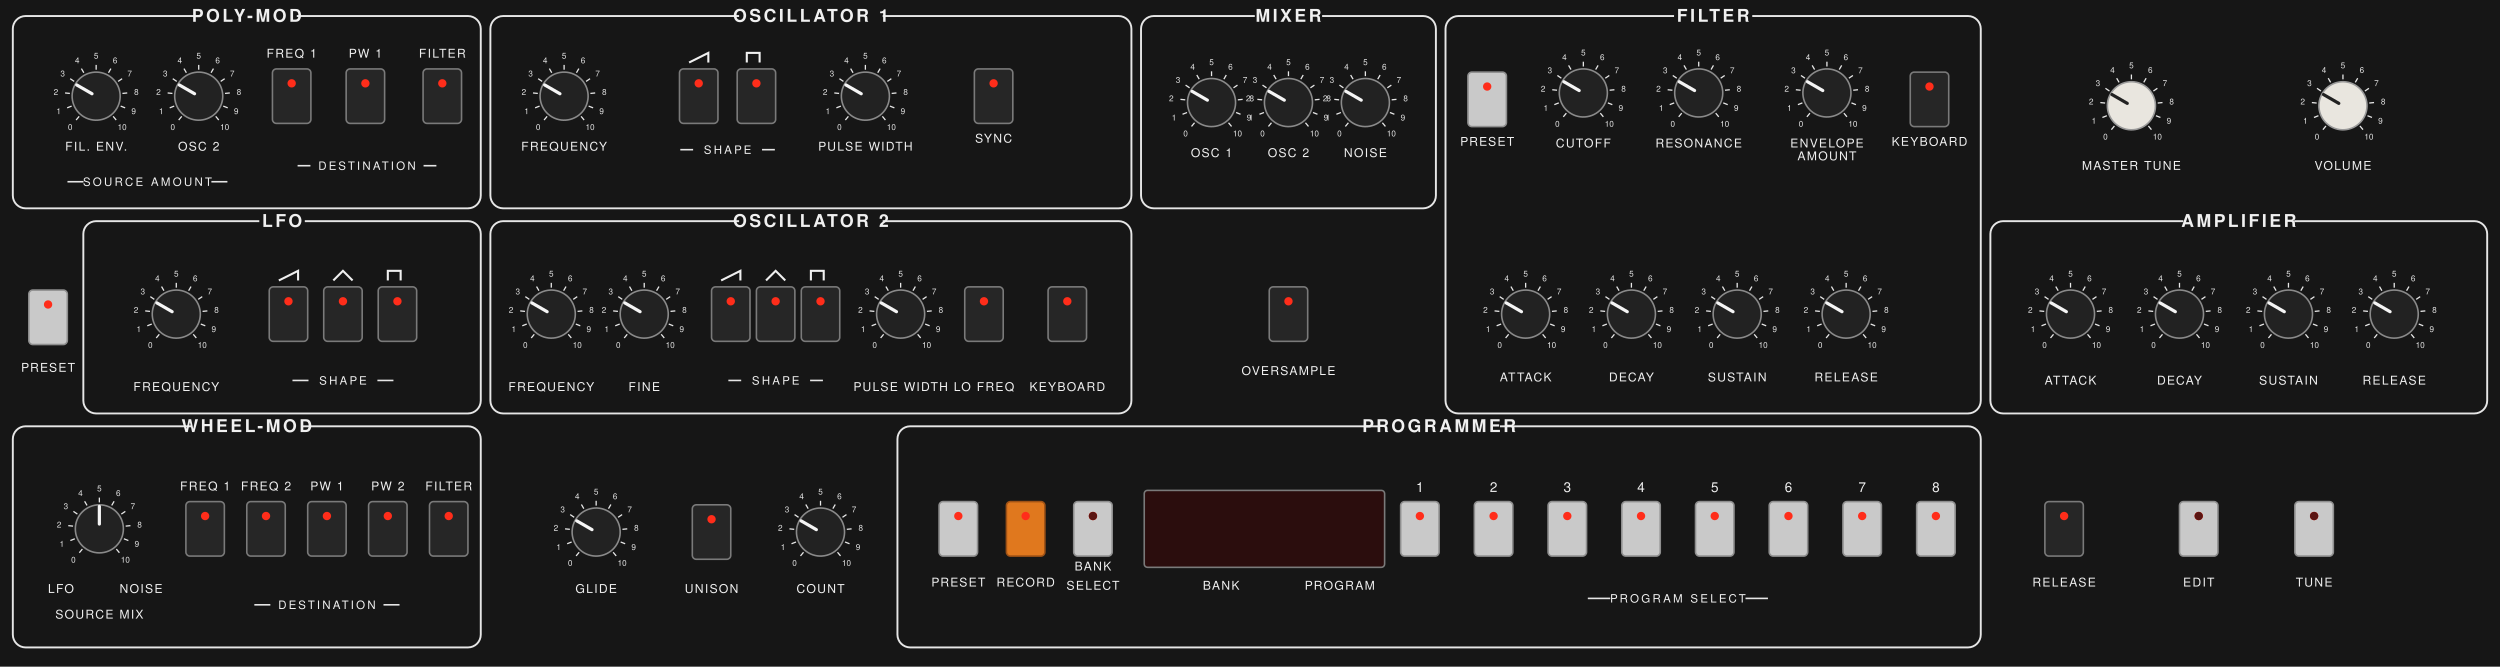
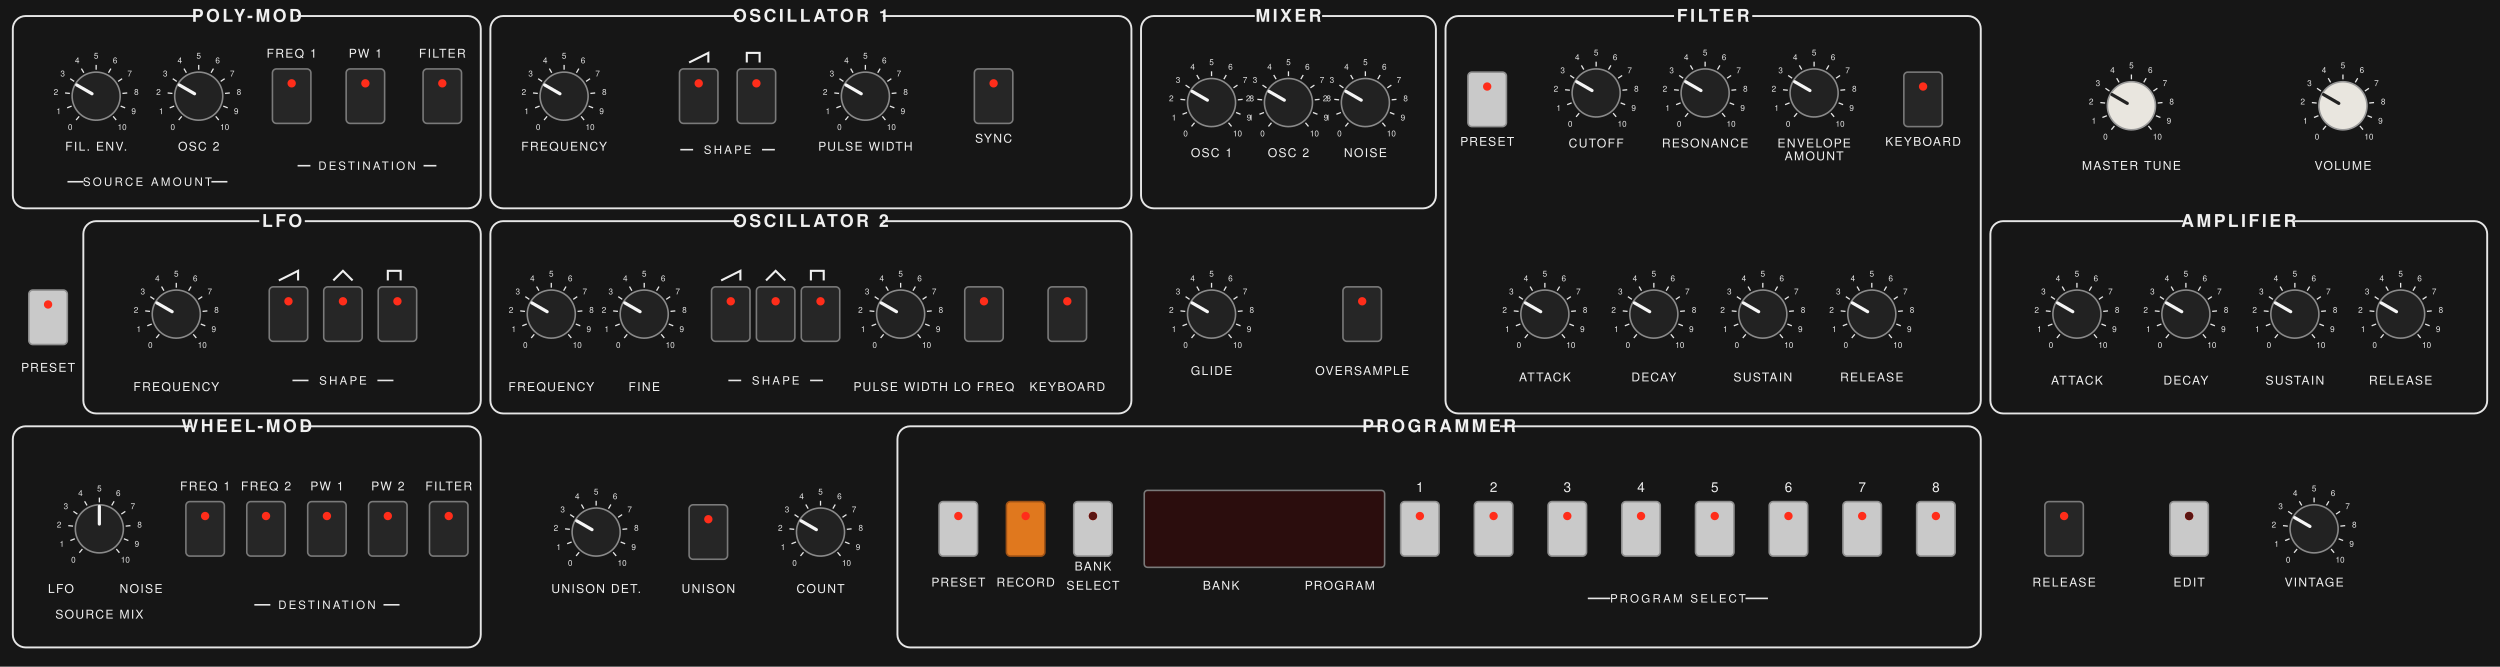
<svg xmlns="http://www.w3.org/2000/svg" xmlns:xlink="http://www.w3.org/1999/xlink" viewBox="0 0 1560 416" width="1560" height="416">
  <style>
    text { font-family: Helvetica, Arial, sans-serif; fill: #f0f0f0; text-anchor: middle; }
    .hdr   { font-size: 11px; font-weight: 600; letter-spacing: 1.6px; }
    .lbl   { font-size: 7.6px; letter-spacing: 0.8px; }
    .sub   { font-size: 7.2px; letter-spacing: 1.4px; }
    .num   { font-size: 8.5px; letter-spacing: 0.5px; }
    .scale { font-size: 5.1px; fill: #e8e8e8; letter-spacing: 0; stroke: none; }
    .box   { fill: none; stroke: #e6e6e6; stroke-width: 1.2; }
    .rule  { stroke: #e6e6e6; stroke-width: 1; }
    .hdrbg { fill: #161616; stroke: none; }
  </style>
  <defs>
    <g id="led">
      <circle cx="0" cy="-8" r="2.6" fill="#ff2d1a" />
    </g>
    <g id="ledOff">
      <circle cx="0" cy="-8" r="2.6" fill="#5a1512" />
    </g>
    <g id="btnDark">
      <rect x="-12" y="-17" width="24" height="34" rx="2.5" fill="#262626" stroke="#7a7a7a" stroke-width="1" />
      <use xlink:href="#led" href="#led" />
    </g>
    <g id="btnGray">
      <rect x="-12" y="-17" width="24" height="34" rx="2.5" fill="#c9c9c9" stroke="#8f8f8f" stroke-width="1" />
      <use xlink:href="#led" href="#led" />
    </g>
    <g id="btnOrange">
      <rect x="-12" y="-17" width="24" height="34" rx="2.5" fill="#e0781e" stroke="#a05215" stroke-width="1" />
      <use xlink:href="#led" href="#led" />
    </g>
    <g id="gSaw" stroke="#f0f0f0" stroke-width="1.3" fill="none">
      <path d="M-6,3 L6,-3 L6,3" />
    </g>
    <g id="gTri" stroke="#f0f0f0" stroke-width="1.3" fill="none">
      <path d="M-6,3 L0,-3 L6,3" />
    </g>
    <g id="gSq" stroke="#f0f0f0" stroke-width="1.3" fill="none">
      <path d="M-6,3 L-6,-3 L2,-3 L2,3" />
    </g>
    <g id="knobScale" fill="#e8e8e8" stroke="#e8e8e8">
      <line x1="-10.6" y1="12.6" x2="-12.5" y2="14.9" stroke-width="0.8" />
      <text x="-16.2" y="21.1" class="scale">0</text>
      <line x1="-15.3" y1="6.2" x2="-18.1" y2="7.3" stroke-width="0.8" />
      <text x="-23.4" y="11.2" class="scale">1</text>
      <line x1="-16.4" y1="-1.7" x2="-19.4" y2="-2" stroke-width="0.8" />
      <text x="-25.1" y="-0.8" class="scale">2</text>
      <line x1="-13.7" y1="-9.2" x2="-16.2" y2="-10.9" stroke-width="0.8" />
      <text x="-20.9" y="-12.3" class="scale">3</text>
      <line x1="-7.7" y1="-14.6" x2="-9.2" y2="-17.2" stroke-width="0.8" />
      <text x="-11.8" y="-20.5" class="scale">4</text>
      <line x1="0" y1="-16.5" x2="0" y2="-19.5" stroke-width="0.8" />
      <text x="0" y="-23.4" class="scale">5</text>
      <line x1="7.7" y1="-14.6" x2="9.2" y2="-17.2" stroke-width="0.8" />
      <text x="11.8" y="-20.5" class="scale">6</text>
      <line x1="13.7" y1="-9.2" x2="16.2" y2="-10.9" stroke-width="0.8" />
      <text x="20.9" y="-12.3" class="scale">7</text>
      <line x1="16.4" y1="-1.7" x2="19.4" y2="-2" stroke-width="0.8" />
      <text x="25.1" y="-0.8" class="scale">8</text>
      <line x1="15.3" y1="6.2" x2="18.1" y2="7.3" stroke-width="0.8" />
      <text x="23.4" y="11.2" class="scale">9</text>
      <line x1="10.6" y1="12.6" x2="12.5" y2="14.9" stroke-width="0.8" />
      <text x="16.2" y="21.1" class="scale">10</text>
    </g>
    <g id="knobDial">
      <circle r="15" fill="#222222" stroke="#8a8a8a" stroke-width="1" />
      <line x1="0" y1="-3" x2="0" y2="-14" stroke="#f5f5f5" stroke-width="2" stroke-linecap="round" />
    </g>
    <g id="knobDialWhite">
      <circle r="15" fill="#e9e6df" stroke="#9a9a9a" stroke-width="1" />
      <line x1="0" y1="-3" x2="0" y2="-14" stroke="#222222" stroke-width="2" stroke-linecap="round" />
    </g>
  </defs>
  <rect width="1560" height="416" fill="#161616" />
  <rect class="box" rx="8" x="8" y="10" width="292" height="120" />
  <rect class="hdrbg" x="122.8" y="4" width="62.4" height="12" />
  <text class="hdr" x="154" y="13.6">POLY-MOD</text>
  <g class="knob" data-param="fil_env" transform="translate(60,60)">
    <use xlink:href="#knobScale" href="#knobScale" />
    <g class="dial" transform="rotate(-60)">
      <use xlink:href="#knobDial" href="#knobDial" />
    </g>
  </g>
  <g class="knob" data-param="osc2" transform="translate(124,60)">
    <use xlink:href="#knobScale" href="#knobScale" />
    <g class="dial" transform="rotate(-60)">
      <use xlink:href="#knobDial" href="#knobDial" />
    </g>
  </g>
  <text class="lbl" x="60" y="94">FIL. ENV.</text>
  <text class="lbl" x="124" y="94">OSC 2</text>
  <g class="subhead">
    <line class="rule" x1="42.1" y1="113.4" x2="52.1" y2="113.4" />
    <line class="rule" x1="131.9" y1="113.4" x2="141.9" y2="113.4" />
    <text class="sub" x="92" y="116">SOURCE AMOUNT</text>
  </g>
  <g class="button" data-param="pm_freq1" transform="translate(182,60)">
    <use xlink:href="#btnDark" href="#btnDark" />
    <text class="lbl" y="-24">FREQ 1</text>
  </g>
  <g class="button" data-param="pm_pw1" transform="translate(228,60)">
    <use xlink:href="#btnDark" href="#btnDark" />
    <text class="lbl" y="-24">PW 1</text>
  </g>
  <g class="button" data-param="pm_filter" transform="translate(276,60)">
    <use xlink:href="#btnDark" href="#btnDark" />
    <text class="lbl" y="-24">FILTER</text>
  </g>
  <g class="subhead">
    <line class="rule" x1="185.7" y1="103.4" x2="193.7" y2="103.4" />
    <line class="rule" x1="264.3" y1="103.4" x2="272.3" y2="103.4" />
    <text class="sub" x="229" y="106">DESTINATION</text>
  </g>
  <g class="button" data-param="lfo_preset" transform="translate(30,198)">
    <use xlink:href="#btnGray" href="#btnGray" />
    <text class="lbl" y="34">PRESET</text>
  </g>
  <rect class="box" rx="8" x="52" y="138" width="248" height="120" />
  <rect class="hdrbg" x="161.8" y="132" width="28.4" height="12" />
  <text class="hdr" x="176" y="141.6">LFO</text>
  <g class="knob" data-param="lfo_freq" transform="translate(110,196)">
    <use xlink:href="#knobScale" href="#knobScale" />
    <g class="dial" transform="rotate(-60)">
      <use xlink:href="#knobDial" href="#knobDial" />
    </g>
    <text class="lbl" y="48">FREQUENCY</text>
  </g>
  <g class="button" data-param="lfo_saw" transform="translate(180,196)">
    <use xlink:href="#btnDark" href="#btnDark" />
    <use xlink:href="#gSaw" href="#gSaw" y="-24" />
  </g>
  <g class="button" data-param="lfo_tri" transform="translate(214,196)">
    <use xlink:href="#btnDark" href="#btnDark" />
    <use xlink:href="#gTri" href="#gTri" y="-24" />
  </g>
  <g class="button" data-param="lfo_sq" transform="translate(248,196)">
    <use xlink:href="#btnDark" href="#btnDark" />
    <use xlink:href="#gSq" href="#gSq" y="-24" />
  </g>
  <g class="subhead">
    <line class="rule" x1="182.5" y1="237.4" x2="192.5" y2="237.4" />
    <line class="rule" x1="235.5" y1="237.4" x2="245.5" y2="237.4" />
    <text class="sub" x="214" y="240">SHAPE</text>
  </g>
  <rect class="box" rx="8" x="8" y="266" width="292" height="138" />
  <rect class="hdrbg" x="119.4" y="260" width="69.2" height="12" />
  <text class="hdr" x="154" y="269.6">WHEEL-MOD</text>
  <g class="knob" data-param="wm_mix" transform="translate(62,330)">
    <use xlink:href="#knobScale" href="#knobScale" />
    <g class="dial" transform="rotate(0)">
      <use xlink:href="#knobDial" href="#knobDial" />
    </g>
    <text class="lbl" x="-24" y="40">LFO</text>
    <text class="lbl" x="26" y="40">NOISE</text>
    <text class="lbl" y="56">SOURCE MIX</text>
  </g>
  <g class="button" data-param="wm_freq1" transform="translate(128,330)">
    <use xlink:href="#btnDark" href="#btnDark" />
    <text class="lbl" y="-24">FREQ 1</text>
  </g>
  <g class="button" data-param="wm_freq2" transform="translate(166,330)">
    <use xlink:href="#btnDark" href="#btnDark" />
    <text class="lbl" y="-24">FREQ 2</text>
  </g>
  <g class="button" data-param="wm_pw1" transform="translate(204,330)">
    <use xlink:href="#btnDark" href="#btnDark" />
    <text class="lbl" y="-24">PW 1</text>
  </g>
  <g class="button" data-param="wm_pw2" transform="translate(242,330)">
    <use xlink:href="#btnDark" href="#btnDark" />
    <text class="lbl" y="-24">PW 2</text>
  </g>
  <g class="button" data-param="wm_filter" transform="translate(280,330)">
    <use xlink:href="#btnDark" href="#btnDark" />
    <text class="lbl" y="-24">FILTER</text>
  </g>
  <g class="subhead">
    <line class="rule" x1="158.7" y1="377.4" x2="168.7" y2="377.4" />
    <line class="rule" x1="239.3" y1="377.4" x2="249.3" y2="377.4" />
    <text class="sub" x="204" y="380">DESTINATION</text>
  </g>
  <rect class="box" rx="8" x="306" y="10" width="400" height="120" />
  <rect class="hdrbg" x="461.2" y="4" width="89.6" height="12" />
  <text class="hdr" x="506" y="13.6">OSCILLATOR 1</text>
  <g class="knob" data-param="osc1_freq" transform="translate(352,60)">
    <use xlink:href="#knobScale" href="#knobScale" />
    <g class="dial" transform="rotate(-60)">
      <use xlink:href="#knobDial" href="#knobDial" />
    </g>
    <text class="lbl" y="34">FREQUENCY</text>
  </g>
  <g class="button" data-param="osc1_saw" transform="translate(436,60)">
    <use xlink:href="#btnDark" href="#btnDark" />
    <use xlink:href="#gSaw" href="#gSaw" y="-24" />
  </g>
  <g class="button" data-param="osc1_sq" transform="translate(472,60)">
    <use xlink:href="#btnDark" href="#btnDark" />
    <use xlink:href="#gSq" href="#gSq" y="-24" />
  </g>
  <g class="subhead">
    <line class="rule" x1="424.5" y1="93.4" x2="432.5" y2="93.4" />
    <line class="rule" x1="475.5" y1="93.4" x2="483.5" y2="93.4" />
    <text class="sub" x="454" y="96">SHAPE</text>
  </g>
  <g class="knob" data-param="osc1_pw" transform="translate(540,60)">
    <use xlink:href="#knobScale" href="#knobScale" />
    <g class="dial" transform="rotate(-60)">
      <use xlink:href="#knobDial" href="#knobDial" />
    </g>
    <text class="lbl" y="34">PULSE WIDTH</text>
  </g>
  <g class="button" data-param="osc1_sync" transform="translate(620,60)">
    <use xlink:href="#btnDark" href="#btnDark" />
    <text class="lbl" y="29">SYNC</text>
  </g>
  <rect class="box" rx="8" x="306" y="138" width="400" height="120" />
  <rect class="hdrbg" x="461.2" y="132" width="89.6" height="12" />
  <text class="hdr" x="506" y="141.6">OSCILLATOR 2</text>
  <g class="knob" data-param="osc2_freq" transform="translate(344,196)">
    <use xlink:href="#knobScale" href="#knobScale" />
    <g class="dial" transform="rotate(-60)">
      <use xlink:href="#knobDial" href="#knobDial" />
    </g>
    <text class="lbl" y="48">FREQUENCY</text>
  </g>
  <g class="knob" data-param="osc2_fine" transform="translate(402,196)">
    <use xlink:href="#knobScale" href="#knobScale" />
    <g class="dial" transform="rotate(-60)">
      <use xlink:href="#knobDial" href="#knobDial" />
    </g>
    <text class="lbl" y="48">FINE</text>
  </g>
  <g class="button" data-param="osc2_saw" transform="translate(456,196)">
    <use xlink:href="#btnDark" href="#btnDark" />
    <use xlink:href="#gSaw" href="#gSaw" y="-24" />
  </g>
  <g class="button" data-param="osc2_tri" transform="translate(484,196)">
    <use xlink:href="#btnDark" href="#btnDark" />
    <use xlink:href="#gTri" href="#gTri" y="-24" />
  </g>
  <g class="button" data-param="osc2_sq" transform="translate(512,196)">
    <use xlink:href="#btnDark" href="#btnDark" />
    <use xlink:href="#gSq" href="#gSq" y="-24" />
  </g>
  <g class="subhead">
    <line class="rule" x1="454.5" y1="237.4" x2="462.5" y2="237.4" />
    <line class="rule" x1="505.5" y1="237.4" x2="513.5" y2="237.4" />
    <text class="sub" x="484" y="240">SHAPE</text>
  </g>
  <g class="knob" data-param="osc2_pw" transform="translate(562,196)">
    <use xlink:href="#knobScale" href="#knobScale" />
    <g class="dial" transform="rotate(-60)">
      <use xlink:href="#knobDial" href="#knobDial" />
    </g>
    <text class="lbl" y="48">PULSE WIDTH</text>
  </g>
  <g class="button" data-param="osc2_lofreq" transform="translate(614,196)">
    <use xlink:href="#btnDark" href="#btnDark" />
    <text class="lbl" y="48">LO FREQ</text>
  </g>
  <g class="button" data-param="osc2_keyboard" transform="translate(666,196)">
    <use xlink:href="#btnDark" href="#btnDark" />
    <text class="lbl" y="48">KEYBOARD</text>
  </g>
-   <g class="knob" data-param="glide" transform="translate(372,332)">
-     <use xlink:href="#knobScale" href="#knobScale" />
-     <g class="dial" transform="rotate(-60)">
-       <use xlink:href="#knobDial" href="#knobDial" />
-     </g>
-     <text class="lbl" y="38">GLIDE</text>
-   </g>
-   <g class="button" data-param="unison" transform="translate(444,332)">
+   <g class="knob" data-param="unison_det" transform="translate(372,332)">
+     <use xlink:href="#knobScale" href="#knobScale" />
+     <g class="dial" transform="rotate(-60)">
+       <use xlink:href="#knobDial" href="#knobDial" />
+     </g>
+     <text class="lbl" y="38">UNISON DET.</text>
+   </g>
+   <g class="button" data-param="unison" transform="translate(442,332)">
    <use xlink:href="#btnDark" href="#btnDark" />
    <text class="lbl" y="38">UNISON</text>
  </g>
  <g class="knob" data-param="unison_cnt" transform="translate(512,332)">
    <use xlink:href="#knobScale" href="#knobScale" />
    <g class="dial" transform="rotate(-60)">
      <use xlink:href="#knobDial" href="#knobDial" />
    </g>
    <text class="lbl" y="38">COUNT</text>
  </g>
  <rect class="box" rx="8" x="712" y="10" width="184" height="120" />
  <rect class="hdrbg" x="783" y="4" width="42" height="12" />
  <text class="hdr" x="804" y="13.6">MIXER</text>
  <g class="knob" data-param="mix_osc1" transform="translate(756,64)">
    <use xlink:href="#knobScale" href="#knobScale" />
    <g class="dial" transform="rotate(-60)">
      <use xlink:href="#knobDial" href="#knobDial" />
    </g>
    <text class="lbl" y="34">OSC 1</text>
  </g>
  <g class="knob" data-param="mix_osc2" transform="translate(804,64)">
    <use xlink:href="#knobScale" href="#knobScale" />
    <g class="dial" transform="rotate(-60)">
      <use xlink:href="#knobDial" href="#knobDial" />
    </g>
    <text class="lbl" y="34">OSC 2</text>
  </g>
  <g class="knob" data-param="mix_noise" transform="translate(852,64)">
    <use xlink:href="#knobScale" href="#knobScale" />
    <g class="dial" transform="rotate(-60)">
      <use xlink:href="#knobDial" href="#knobDial" />
    </g>
    <text class="lbl" y="34">NOISE</text>
  </g>
-   <g class="button" data-param="os" transform="translate(804,196)">
+   <g class="knob" data-param="glide" transform="translate(756,196)">
+     <use xlink:href="#knobScale" href="#knobScale" />
+     <g class="dial" transform="rotate(-60)">
+       <use xlink:href="#knobDial" href="#knobDial" />
+     </g>
+     <text class="lbl" y="38">GLIDE</text>
+   </g>
+   <g class="button" data-param="os" transform="translate(850,196)">
    <use xlink:href="#btnDark" href="#btnDark" />
    <text class="lbl" y="38">OVERSAMPLE</text>
  </g>
  <rect class="box" rx="8" x="902" y="10" width="334" height="248" />
  <rect class="hdrbg" x="1044.6" y="4" width="48.8" height="12" />
  <text class="hdr" x="1069" y="13.6">FILTER</text>
  <g class="button" data-param="flt_preset" transform="translate(928,62)">
    <use xlink:href="#btnGray" href="#btnGray" />
    <text class="lbl" y="29">PRESET</text>
  </g>
-   <g class="knob" data-param="flt_cutoff" transform="translate(988,58)">
+   <g class="knob" data-param="flt_cutoff" transform="translate(996,58)">
    <use xlink:href="#knobScale" href="#knobScale" />
    <g class="dial" transform="rotate(-60)">
      <use xlink:href="#knobDial" href="#knobDial" />
    </g>
    <text class="lbl" y="34">CUTOFF</text>
  </g>
-   <g class="knob" data-param="flt_reso" transform="translate(1060,58)">
+   <g class="knob" data-param="flt_reso" transform="translate(1064,58)">
    <use xlink:href="#knobScale" href="#knobScale" />
    <g class="dial" transform="rotate(-60)">
      <use xlink:href="#knobDial" href="#knobDial" />
    </g>
    <text class="lbl" y="34">RESONANCE</text>
  </g>
-   <g class="knob" data-param="flt_envamt" transform="translate(1140,58)">
+   <g class="knob" data-param="flt_envamt" transform="translate(1132,58)">
    <use xlink:href="#knobScale" href="#knobScale" />
    <g class="dial" transform="rotate(-60)">
      <use xlink:href="#knobDial" href="#knobDial" />
    </g>
    <text class="lbl" y="34">ENVELOPE</text>
  </g>
-   <text class="lbl" x="1140" y="100">AMOUNT</text>
-   <g class="button" data-param="flt_keyboard" transform="translate(1204,62)">
+   <text class="lbl" x="1132" y="100">AMOUNT</text>
+   <g class="button" data-param="flt_keyboard" transform="translate(1200,62)">
    <use xlink:href="#btnDark" href="#btnDark" />
    <text class="lbl" y="29">KEYBOARD</text>
  </g>
-   <g class="knob" data-param="flt_a" transform="translate(952,196)">
+   <g class="knob" data-param="flt_a" transform="translate(964,196)">
    <use xlink:href="#knobScale" href="#knobScale" />
    <g class="dial" transform="rotate(-60)">
      <use xlink:href="#knobDial" href="#knobDial" />
    </g>
    <text class="lbl" y="42">ATTACK</text>
  </g>
-   <g class="knob" data-param="flt_d" transform="translate(1018,196)">
+   <g class="knob" data-param="flt_d" transform="translate(1032,196)">
    <use xlink:href="#knobScale" href="#knobScale" />
    <g class="dial" transform="rotate(-60)">
      <use xlink:href="#knobDial" href="#knobDial" />
    </g>
    <text class="lbl" y="42">DECAY</text>
  </g>
-   <g class="knob" data-param="flt_s" transform="translate(1084,196)">
+   <g class="knob" data-param="flt_s" transform="translate(1100,196)">
    <use xlink:href="#knobScale" href="#knobScale" />
    <g class="dial" transform="rotate(-60)">
      <use xlink:href="#knobDial" href="#knobDial" />
    </g>
    <text class="lbl" y="42">SUSTAIN</text>
  </g>
-   <g class="knob" data-param="flt_r" transform="translate(1152,196)">
+   <g class="knob" data-param="flt_r" transform="translate(1168,196)">
    <use xlink:href="#knobScale" href="#knobScale" />
    <g class="dial" transform="rotate(-60)">
      <use xlink:href="#knobDial" href="#knobDial" />
    </g>
    <text class="lbl" y="42">RELEASE</text>
  </g>
  <g class="knob" data-param="master_tune" transform="translate(1330,66)">
    <use xlink:href="#knobScale" href="#knobScale" />
    <g class="dial" transform="rotate(-60)">
      <use xlink:href="#knobDialWhite" href="#knobDialWhite" />
    </g>
    <text class="lbl" y="40">MASTER TUNE</text>
  </g>
  <g class="knob" data-param="volume" transform="translate(1462,66)">
    <use xlink:href="#knobScale" href="#knobScale" />
    <g class="dial" transform="rotate(-60)">
      <use xlink:href="#knobDialWhite" href="#knobDialWhite" />
    </g>
    <text class="lbl" y="40">VOLUME</text>
  </g>
  <rect class="box" rx="8" x="1242" y="138" width="310" height="120" />
  <rect class="hdrbg" x="1362.4" y="132" width="69.2" height="12" />
  <text class="hdr" x="1397" y="141.6">AMPLIFIER</text>
-   <g class="knob" data-param="amp_a" transform="translate(1292,196)">
+   <g class="knob" data-param="amp_a" transform="translate(1296,196)">
    <use xlink:href="#knobScale" href="#knobScale" />
    <g class="dial" transform="rotate(-60)">
      <use xlink:href="#knobDial" href="#knobDial" />
    </g>
    <text class="lbl" y="44">ATTACK</text>
  </g>
-   <g class="knob" data-param="amp_d" transform="translate(1360,196)">
+   <g class="knob" data-param="amp_d" transform="translate(1364,196)">
    <use xlink:href="#knobScale" href="#knobScale" />
    <g class="dial" transform="rotate(-60)">
      <use xlink:href="#knobDial" href="#knobDial" />
    </g>
    <text class="lbl" y="44">DECAY</text>
  </g>
-   <g class="knob" data-param="amp_s" transform="translate(1428,196)">
+   <g class="knob" data-param="amp_s" transform="translate(1432,196)">
    <use xlink:href="#knobScale" href="#knobScale" />
    <g class="dial" transform="rotate(-60)">
      <use xlink:href="#knobDial" href="#knobDial" />
    </g>
    <text class="lbl" y="44">SUSTAIN</text>
  </g>
-   <g class="knob" data-param="amp_r" transform="translate(1494,196)">
+   <g class="knob" data-param="amp_r" transform="translate(1498,196)">
    <use xlink:href="#knobScale" href="#knobScale" />
    <g class="dial" transform="rotate(-60)">
      <use xlink:href="#knobDial" href="#knobDial" />
    </g>
    <text class="lbl" y="44">RELEASE</text>
  </g>
  <rect class="box" rx="8" x="560" y="266" width="676" height="138" />
  <rect class="hdrbg" x="860" y="260" width="76" height="12" />
  <text class="hdr" x="898" y="269.6">PROGRAMMER</text>
  <g class="button" data-param="prog_preset" transform="translate(598,330)">
    <use xlink:href="#btnGray" href="#btnGray" />
    <text class="lbl" y="36">PRESET</text>
  </g>
  <g class="button" data-param="prog_record" transform="translate(640,330)">
    <use xlink:href="#btnOrange" href="#btnOrange" />
    <text class="lbl" y="36">RECORD</text>
  </g>
  <g class="button" data-param="prog_bankselect" transform="translate(682,330)">
    <use xlink:href="#btnGray" href="#btnGray" />
    <use xlink:href="#ledOff" href="#ledOff" />
  </g>
  <text class="lbl" x="682" y="356">BANK</text>
  <text class="lbl" x="682" y="368">SELECT</text>
  <g class="display" data-param="display">
    <rect x="714" y="306" width="150" height="48" rx="2" fill="#2b0d0d" stroke="#7a7a7a" stroke-width="1" />
    <text class="lbl" x="762" y="368">BANK</text>
    <text class="lbl" x="836" y="368">PROGRAM</text>
  </g>
  <g class="button" data-param="program_1" transform="translate(886,330)">
    <use xlink:href="#btnGray" href="#btnGray" />
    <text class="num" y="-23">1</text>
  </g>
  <g class="button" data-param="program_2" transform="translate(932,330)">
    <use xlink:href="#btnGray" href="#btnGray" />
    <text class="num" y="-23">2</text>
  </g>
  <g class="button" data-param="program_3" transform="translate(978,330)">
    <use xlink:href="#btnGray" href="#btnGray" />
    <text class="num" y="-23">3</text>
  </g>
  <g class="button" data-param="program_4" transform="translate(1024,330)">
    <use xlink:href="#btnGray" href="#btnGray" />
    <text class="num" y="-23">4</text>
  </g>
  <g class="button" data-param="program_5" transform="translate(1070,330)">
    <use xlink:href="#btnGray" href="#btnGray" />
    <text class="num" y="-23">5</text>
  </g>
  <g class="button" data-param="program_6" transform="translate(1116,330)">
    <use xlink:href="#btnGray" href="#btnGray" />
    <text class="num" y="-23">6</text>
  </g>
  <g class="button" data-param="program_7" transform="translate(1162,330)">
    <use xlink:href="#btnGray" href="#btnGray" />
    <text class="num" y="-23">7</text>
  </g>
  <g class="button" data-param="program_8" transform="translate(1208,330)">
    <use xlink:href="#btnGray" href="#btnGray" />
    <text class="num" y="-23">8</text>
  </g>
  <g class="subhead">
    <line class="rule" x1="990.8" y1="373.4" x2="1004.8" y2="373.4" />
    <line class="rule" x1="1089.2" y1="373.4" x2="1103.2" y2="373.4" />
    <text class="sub" x="1047" y="376">PROGRAM SELECT</text>
  </g>
  <g class="button" data-param="release_btn" transform="translate(1288,330)">
    <use xlink:href="#btnDark" href="#btnDark" />
    <text class="lbl" y="36">RELEASE</text>
  </g>
-   <g class="button" data-param="edit_btn" transform="translate(1372,330)">
+   <g class="button" data-param="edit_btn" transform="translate(1366,330)">
    <use xlink:href="#btnGray" href="#btnGray" />
    <use xlink:href="#ledOff" href="#ledOff" />
    <text class="lbl" y="36">EDIT</text>
  </g>
-   <g class="button" data-param="tune_btn" transform="translate(1444,330)">
-     <use xlink:href="#btnGray" href="#btnGray" />
-     <use xlink:href="#ledOff" href="#ledOff" />
-     <text class="lbl" y="36">TUNE</text>
+   <g class="knob" data-param="vintage" transform="translate(1444,330)">
+     <use xlink:href="#knobScale" href="#knobScale" />
+     <g class="dial" transform="rotate(-60)">
+       <use xlink:href="#knobDial" href="#knobDial" />
+     </g>
+     <text class="lbl" y="36">VINTAGE</text>
  </g>
</svg>
